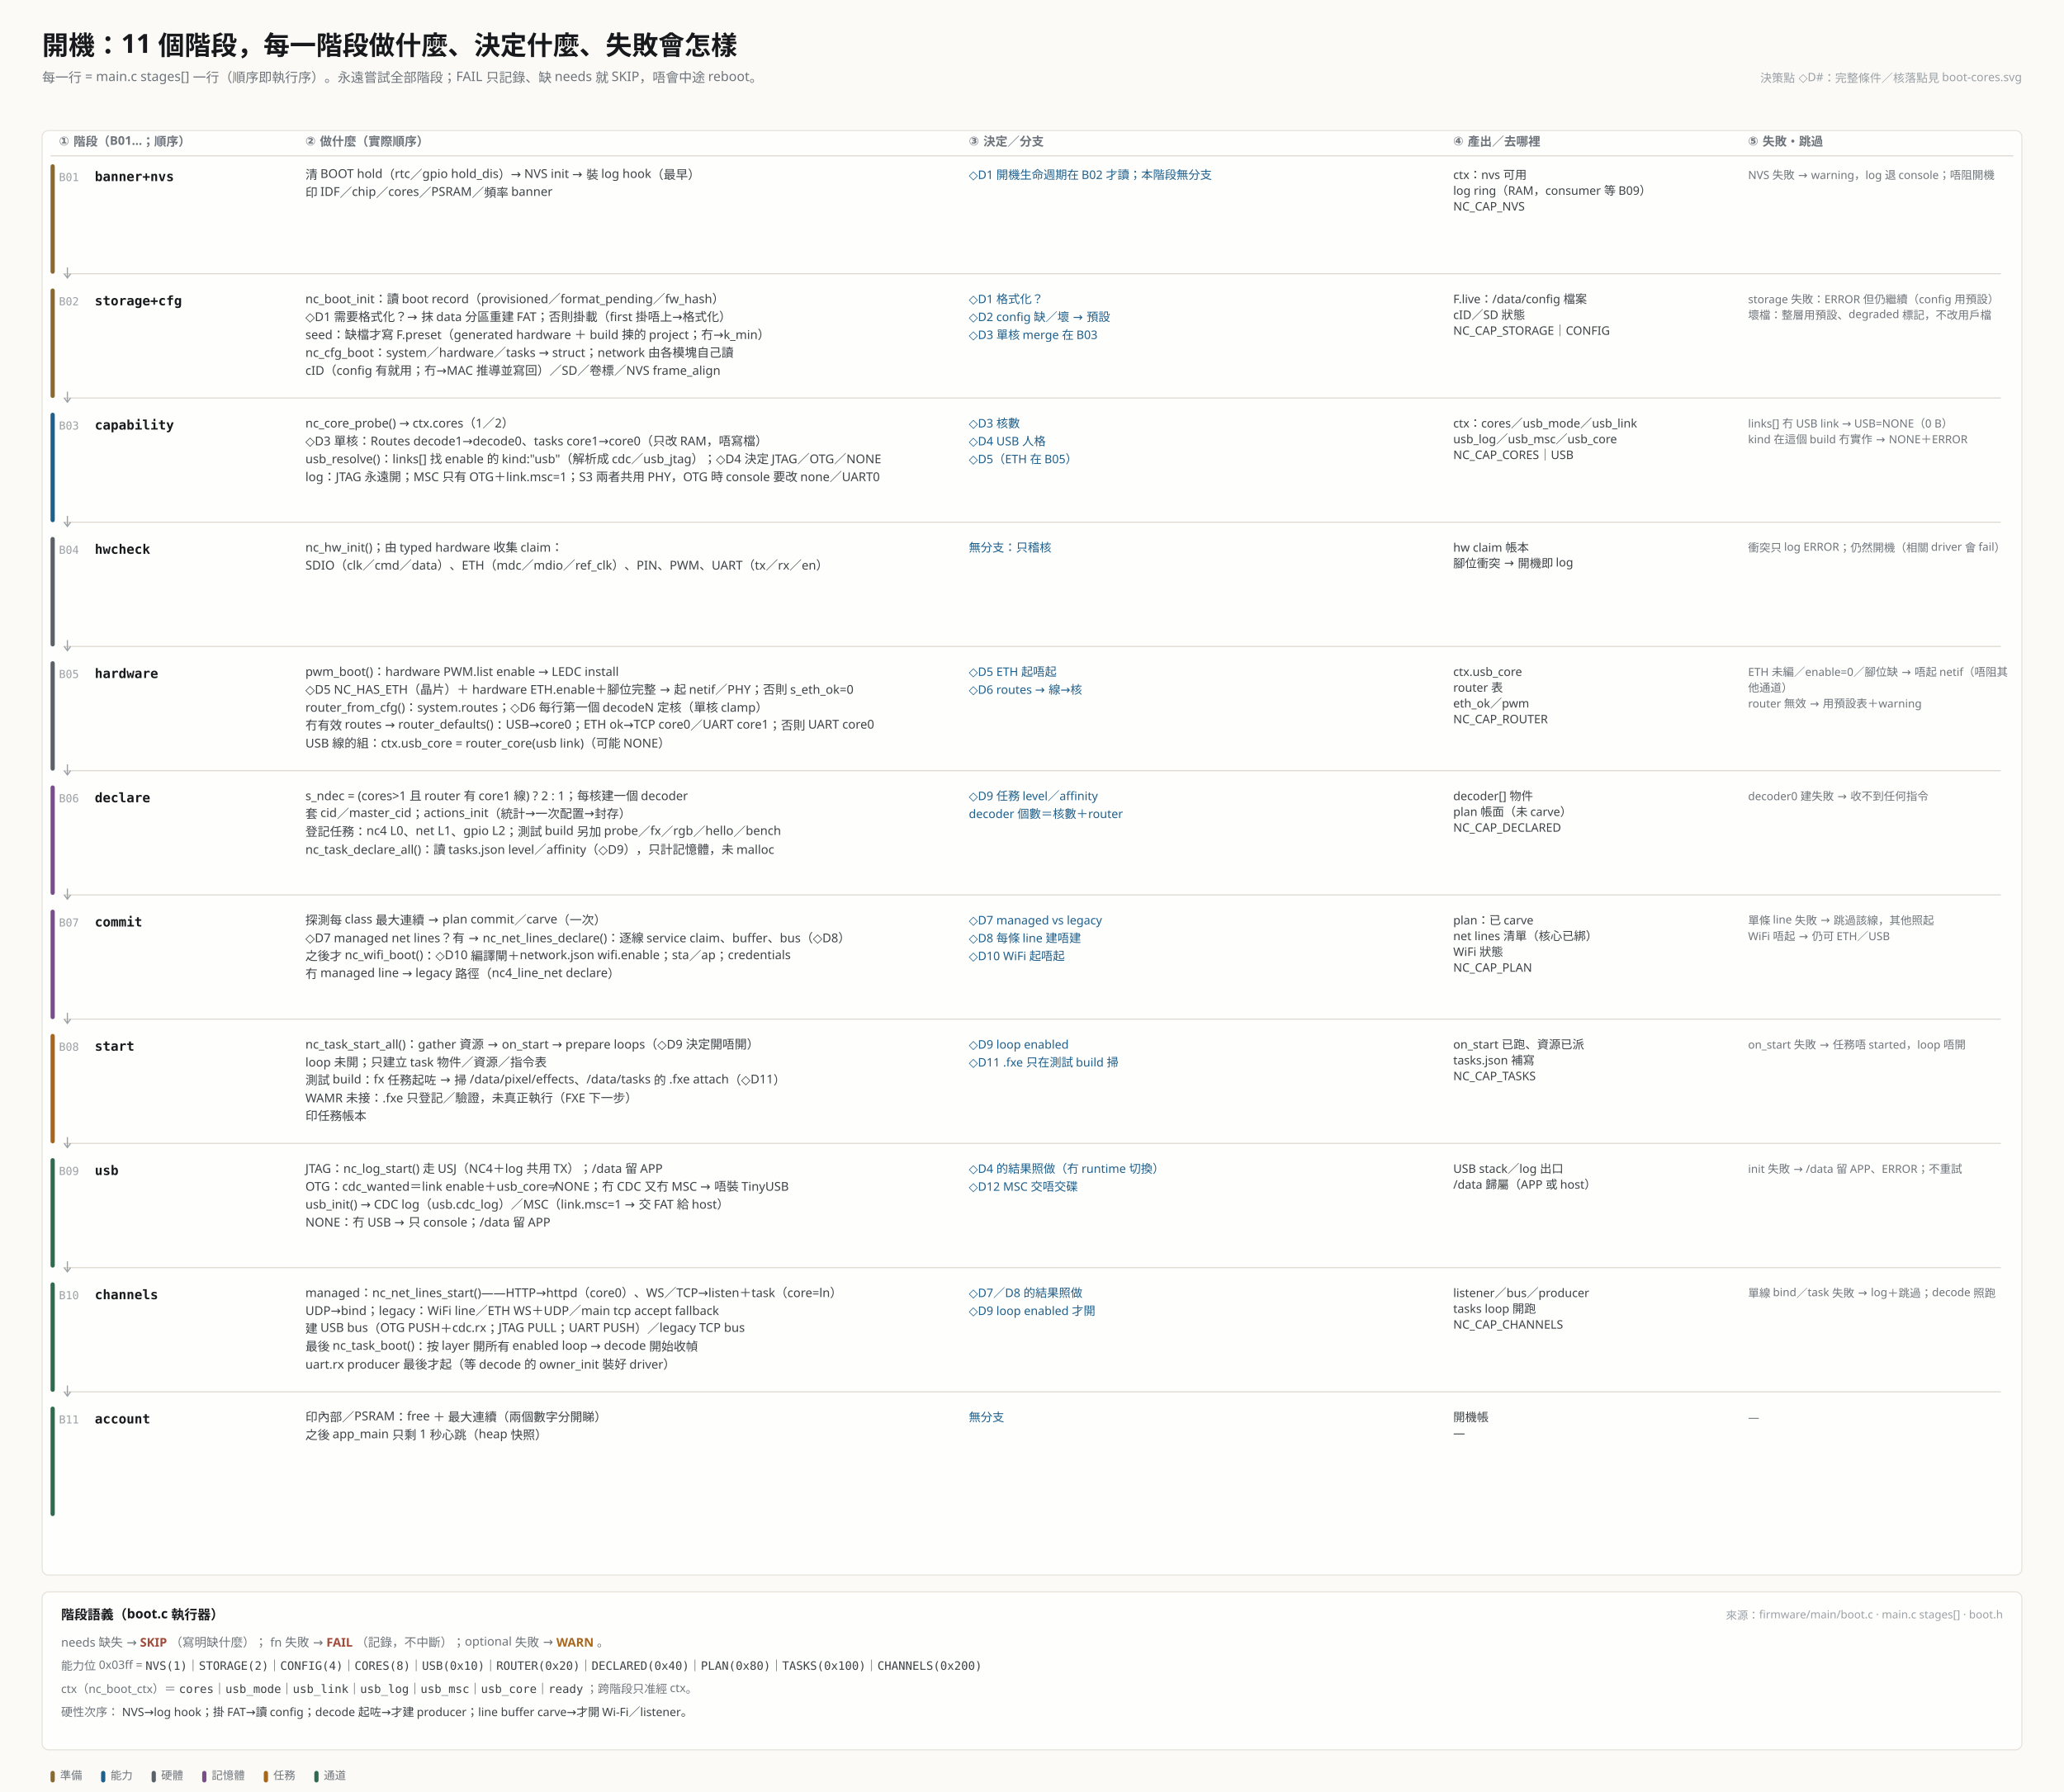
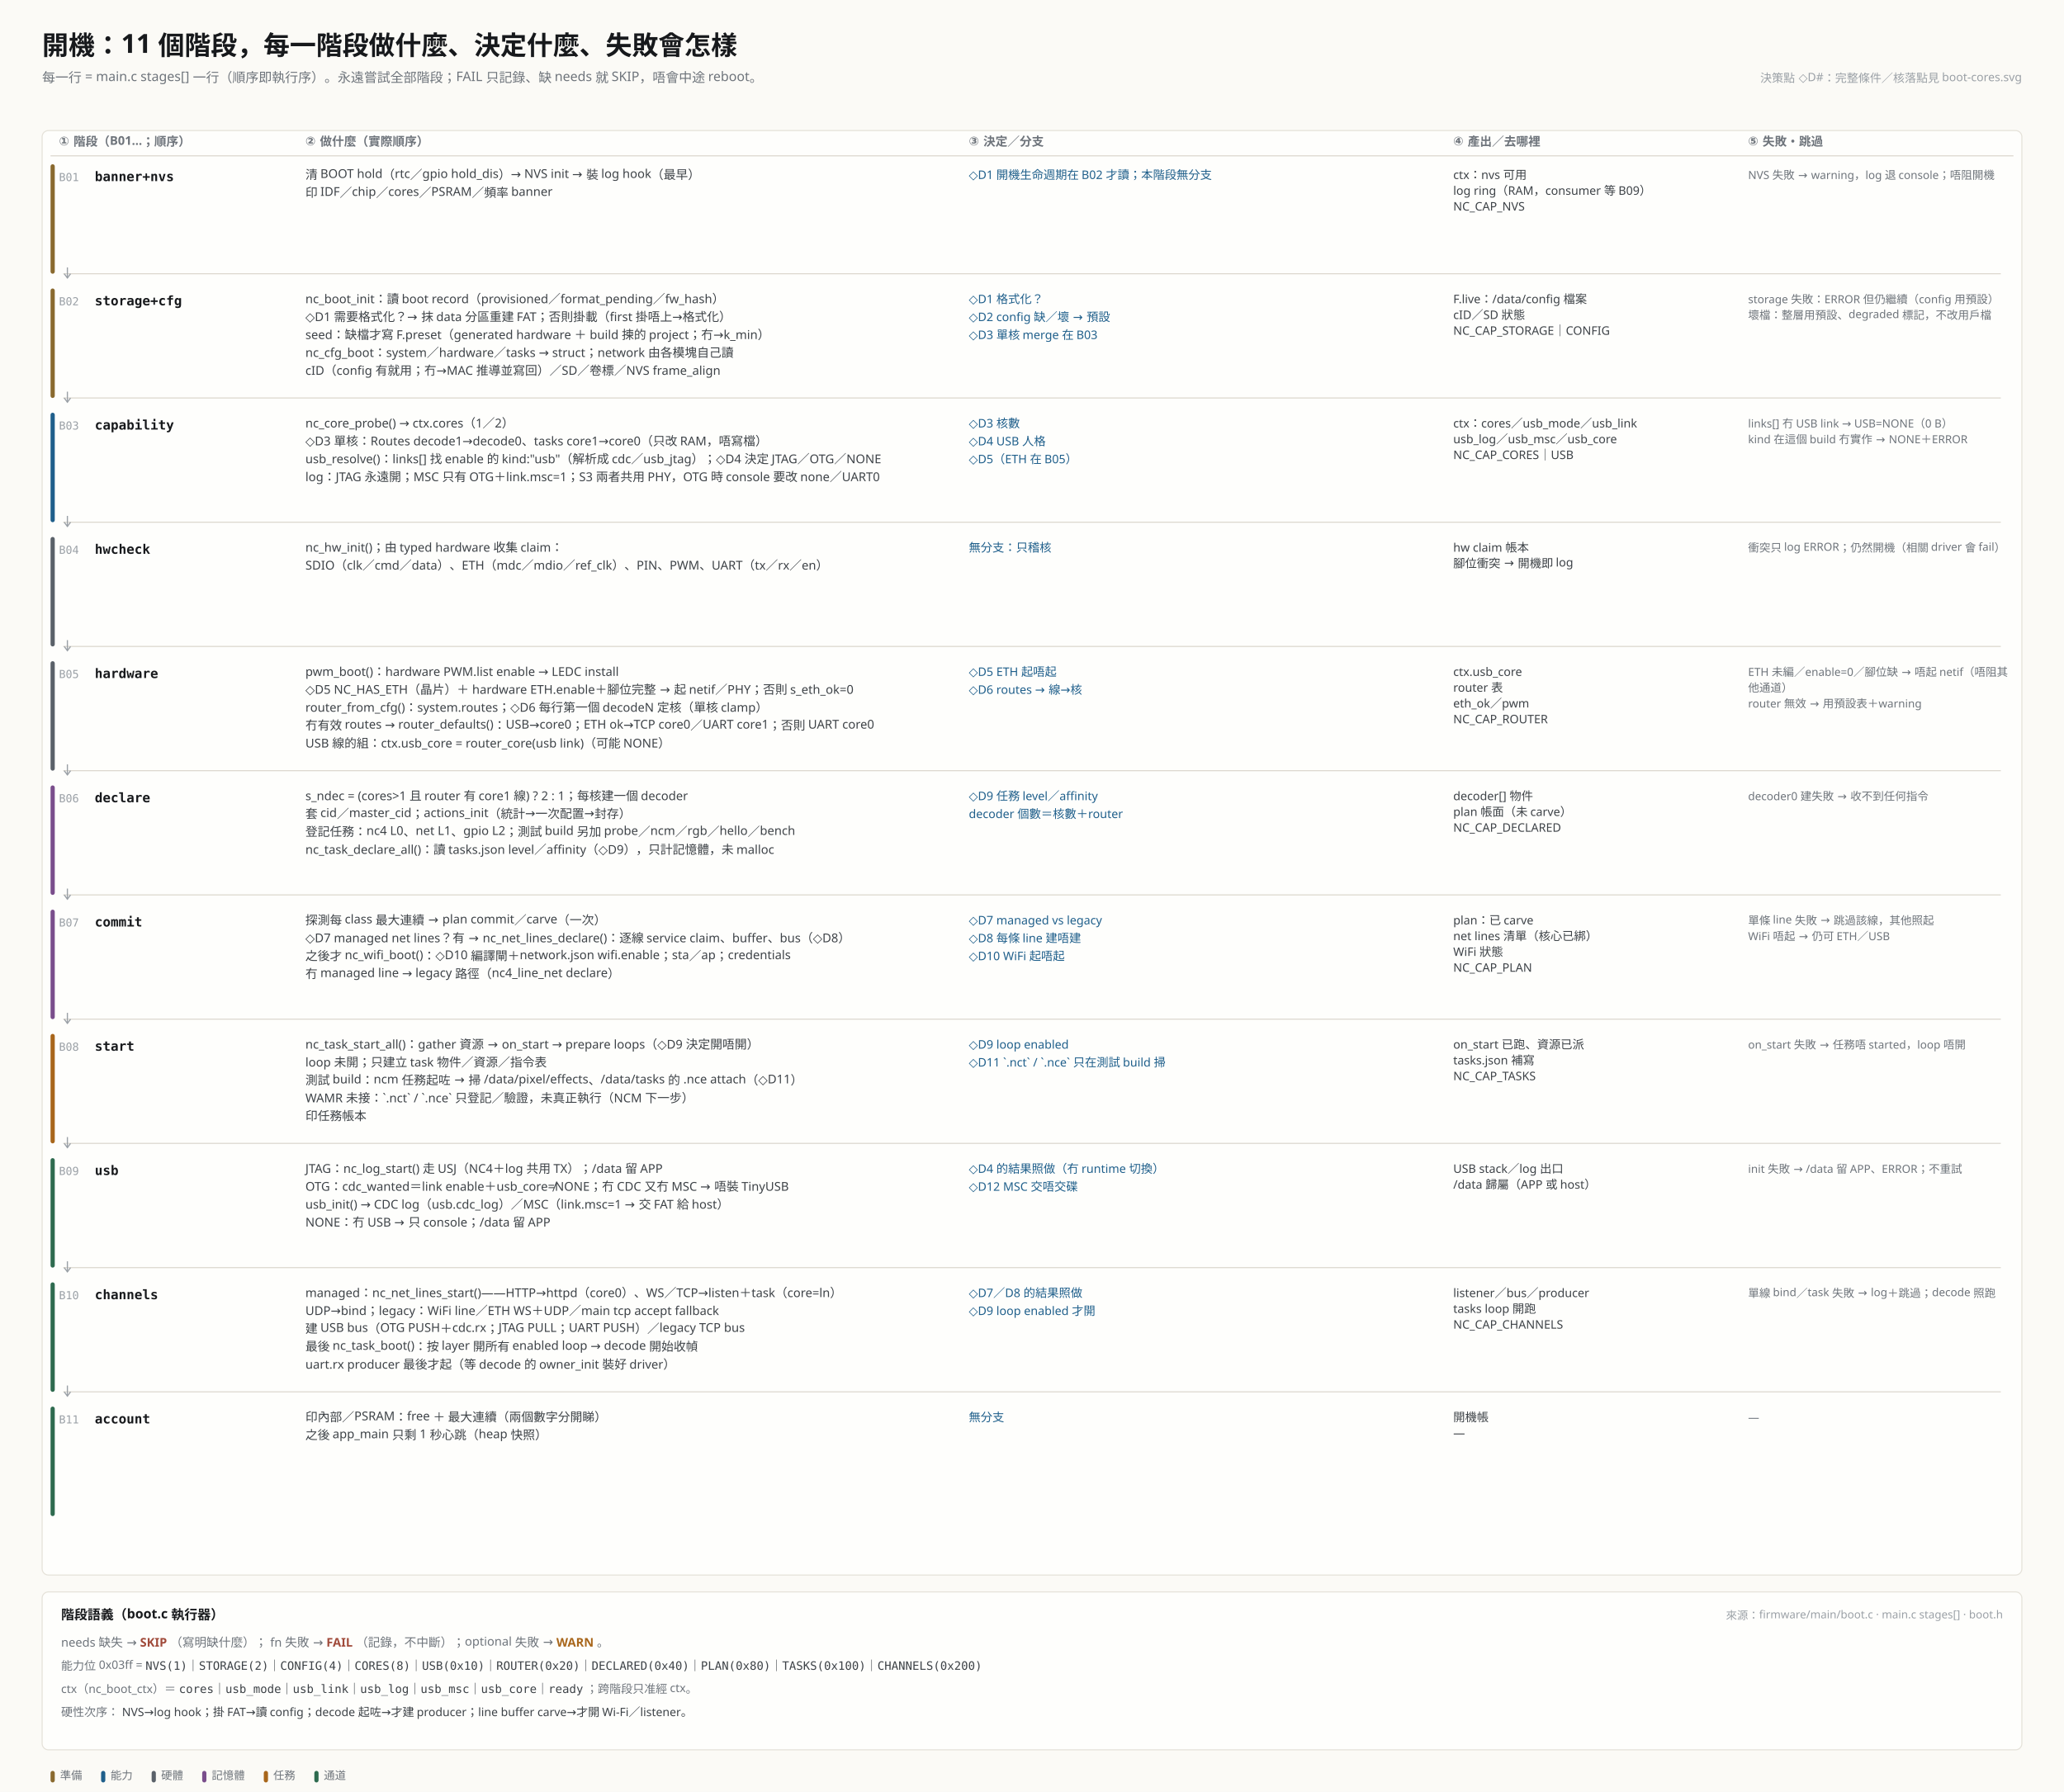
<svg xmlns="http://www.w3.org/2000/svg" width="1960" height="1702" viewBox="0 0 1960 1702" font-family="'Segoe UI','Noto Sans TC','Microsoft JhengHei','PingFang TC',sans-serif">
  <rect x="0.0" y="0.0" width="1960.0" height="1702.0" rx="0" fill="#FBFAF6" stroke="#FBFAF6" stroke-width="0" opacity="1.0" />
  <text x="40.0" y="52.0" font-family="'Segoe UI','Noto Sans TC','Microsoft JhengHei','PingFang TC',sans-serif" font-size="25" font-weight="600" fill="#17191C" text-anchor="start">開機：11 個階段，每一階段做什麼、決定什麼、失敗會怎樣</text>
  <text x="40.0" y="78.0" font-family="'Segoe UI','Noto Sans TC','Microsoft JhengHei','PingFang TC',sans-serif" font-size="12.5" font-weight="400" fill="#6E747B" text-anchor="start">每一行 = main.c stages[] 一行（順序即執行序）。永遠嘗試全部階段；FAIL 只記錄、缺 needs 就 SKIP，唔會中途 reboot。</text>
  <text x="1920.0" y="78.0" font-family="'Segoe UI','Noto Sans TC','Microsoft JhengHei','PingFang TC',sans-serif" font-size="11" font-weight="400" fill="#9AA0A6" text-anchor="end">決策點 ◇D#：完整條件／核落點見 boot-cores.svg</text>
  <rect x="40.0" y="124.0" width="1880.0" height="1372.0" rx="6" fill="#FFFFFF" stroke="#DCD8CE" stroke-width="1" opacity="0.72" />
  <text x="56.0" y="138.0" font-family="'Segoe UI','Noto Sans TC','Microsoft JhengHei','PingFang TC',sans-serif" font-size="11.5" font-weight="600" fill="#6E747B" text-anchor="start">① 階段（B01…；順序）</text>
  <text x="290.0" y="138.0" font-family="'Segoe UI','Noto Sans TC','Microsoft JhengHei','PingFang TC',sans-serif" font-size="11.5" font-weight="600" fill="#6E747B" text-anchor="start">② 做什麼（實際順序）</text>
  <text x="920.0" y="138.0" font-family="'Segoe UI','Noto Sans TC','Microsoft JhengHei','PingFang TC',sans-serif" font-size="11.5" font-weight="600" fill="#6E747B" text-anchor="start">③ 決定／分支</text>
  <text x="1380.0" y="138.0" font-family="'Segoe UI','Noto Sans TC','Microsoft JhengHei','PingFang TC',sans-serif" font-size="11.5" font-weight="600" fill="#6E747B" text-anchor="start">④ 產出／去哪裡</text>
  <text x="1660.0" y="138.0" font-family="'Segoe UI','Noto Sans TC','Microsoft JhengHei','PingFang TC',sans-serif" font-size="11.5" font-weight="600" fill="#6E747B" text-anchor="start">⑤ 失敗・跳過</text>
  <line x1="48.0" y1="148.0" x2="1912.0" y2="148.0" stroke="#DCD8CE" stroke-width="1" />
  <rect x="48" y="156" width="4" height="104" rx="2" fill="#8A6A2F" />
  <text x="56.0" y="172.0" font-family="'Cascadia Mono','Consolas','SF Mono',monospace" font-size="10.5" font-weight="500" fill="#9AA0A6" text-anchor="start">B01</text>
  <text x="90.0" y="172.0" font-family="'Cascadia Mono','Consolas','SF Mono',monospace" font-size="12.5" font-weight="600" fill="#17191C" text-anchor="start">banner+nvs</text>
  <text x="290.0" y="170.0" font-family="'Segoe UI','Noto Sans TC','Microsoft JhengHei','PingFang TC',sans-serif" font-size="11.6" font-weight="400" fill="#3D4247" text-anchor="start">清 BOOT hold（rtc／gpio hold_dis）→ NVS init → 裝 log hook（最早）</text>
  <text x="290.0" y="187.0" font-family="'Segoe UI','Noto Sans TC','Microsoft JhengHei','PingFang TC',sans-serif" font-size="11.6" font-weight="400" fill="#3D4247" text-anchor="start">印 IDF／chip／cores／PSRAM／頻率 banner</text>
  <text x="920.0" y="170.0" font-family="'Segoe UI','Noto Sans TC','Microsoft JhengHei','PingFang TC',sans-serif" font-size="11.2" font-weight="400" fill="#1F5F8B" text-anchor="start">◇D1 開機生命週期在 B02 才讀；本階段無分支</text>
  <text x="1380.0" y="170.0" font-family="'Segoe UI','Noto Sans TC','Microsoft JhengHei','PingFang TC',sans-serif" font-size="11.2" font-weight="400" fill="#3D4247" text-anchor="start">ctx：nvs 可用</text>
  <text x="1380.0" y="185.0" font-family="'Segoe UI','Noto Sans TC','Microsoft JhengHei','PingFang TC',sans-serif" font-size="11.2" font-weight="400" fill="#3D4247" text-anchor="start">log ring（RAM，consumer 等 B09）</text>
  <text x="1380.0" y="200.0" font-family="'Segoe UI','Noto Sans TC','Microsoft JhengHei','PingFang TC',sans-serif" font-size="11.2" font-weight="400" fill="#3D4247" text-anchor="start">NC_CAP_NVS</text>
  <text x="1660.0" y="170.0" font-family="'Segoe UI','Noto Sans TC','Microsoft JhengHei','PingFang TC',sans-serif" font-size="10.6" font-weight="400" fill="#6E747B" text-anchor="start">NVS 失敗 → warning，log 退 console；唔阻開機</text>
  <line x1="60.0" y1="260.0" x2="1900.0" y2="260.0" stroke="#DCD8CE" stroke-width="1" />
  <path d="M 64 254 L 64 264" stroke="#9AA0A6" stroke-width="1.1" />
  <path d="M 61 260 L 64 264 L 67 260" fill="none" stroke="#9AA0A6" stroke-width="1.1" />
  <rect x="48" y="274" width="4" height="104" rx="2" fill="#8A6A2F" />
  <text x="56.0" y="290.0" font-family="'Cascadia Mono','Consolas','SF Mono',monospace" font-size="10.5" font-weight="500" fill="#9AA0A6" text-anchor="start">B02</text>
  <text x="90.0" y="290.0" font-family="'Cascadia Mono','Consolas','SF Mono',monospace" font-size="12.5" font-weight="600" fill="#17191C" text-anchor="start">storage+cfg</text>
  <text x="290.0" y="288.0" font-family="'Segoe UI','Noto Sans TC','Microsoft JhengHei','PingFang TC',sans-serif" font-size="11.6" font-weight="400" fill="#3D4247" text-anchor="start">nc_boot_init：讀 boot record（provisioned／format_pending／fw_hash）</text>
  <text x="290.0" y="305.0" font-family="'Segoe UI','Noto Sans TC','Microsoft JhengHei','PingFang TC',sans-serif" font-size="11.6" font-weight="400" fill="#3D4247" text-anchor="start">◇D1 需要格式化？→ 抹 data 分區重建 FAT；否則掛載（first 掛唔上→格式化）</text>
  <text x="290.0" y="322.0" font-family="'Segoe UI','Noto Sans TC','Microsoft JhengHei','PingFang TC',sans-serif" font-size="11.6" font-weight="400" fill="#3D4247" text-anchor="start">seed：缺檔才寫 F.preset（generated hardware ＋ build 揀的 project；冇→k_min）</text>
  <text x="290.0" y="339.0" font-family="'Segoe UI','Noto Sans TC','Microsoft JhengHei','PingFang TC',sans-serif" font-size="11.6" font-weight="400" fill="#3D4247" text-anchor="start">nc_cfg_boot：system／hardware／tasks → struct；network 由各模塊自己讀</text>
  <text x="290.0" y="356.0" font-family="'Segoe UI','Noto Sans TC','Microsoft JhengHei','PingFang TC',sans-serif" font-size="11.6" font-weight="400" fill="#3D4247" text-anchor="start">cID（config 有就用；冇→MAC 推導並寫回）／SD／卷標／NVS frame_align</text>
  <text x="920.0" y="288.0" font-family="'Segoe UI','Noto Sans TC','Microsoft JhengHei','PingFang TC',sans-serif" font-size="11.2" font-weight="400" fill="#1F5F8B" text-anchor="start">◇D1 格式化？</text>
  <text x="920.0" y="305.0" font-family="'Segoe UI','Noto Sans TC','Microsoft JhengHei','PingFang TC',sans-serif" font-size="11.2" font-weight="400" fill="#1F5F8B" text-anchor="start">◇D2 config 缺／壞 → 預設</text>
  <text x="920.0" y="322.0" font-family="'Segoe UI','Noto Sans TC','Microsoft JhengHei','PingFang TC',sans-serif" font-size="11.2" font-weight="400" fill="#1F5F8B" text-anchor="start">◇D3 單核 merge 在 B03</text>
  <text x="1380.0" y="288.0" font-family="'Segoe UI','Noto Sans TC','Microsoft JhengHei','PingFang TC',sans-serif" font-size="11.2" font-weight="400" fill="#3D4247" text-anchor="start">F.live：/data/config 檔案</text>
  <text x="1380.0" y="303.0" font-family="'Segoe UI','Noto Sans TC','Microsoft JhengHei','PingFang TC',sans-serif" font-size="11.2" font-weight="400" fill="#3D4247" text-anchor="start">cID／SD 狀態</text>
  <text x="1380.0" y="318.0" font-family="'Segoe UI','Noto Sans TC','Microsoft JhengHei','PingFang TC',sans-serif" font-size="11.2" font-weight="400" fill="#3D4247" text-anchor="start">NC_CAP_STORAGE｜CONFIG</text>
  <text x="1660.0" y="288.0" font-family="'Segoe UI','Noto Sans TC','Microsoft JhengHei','PingFang TC',sans-serif" font-size="10.6" font-weight="400" fill="#6E747B" text-anchor="start">storage 失敗：ERROR 但仍繼續（config 用預設）</text>
  <text x="1660.0" y="303.0" font-family="'Segoe UI','Noto Sans TC','Microsoft JhengHei','PingFang TC',sans-serif" font-size="10.6" font-weight="400" fill="#6E747B" text-anchor="start">壞檔：整層用預設、degraded 標記，不改用戶檔</text>
  <line x1="60.0" y1="378.0" x2="1900.0" y2="378.0" stroke="#DCD8CE" stroke-width="1" />
  <path d="M 64 372 L 64 382" stroke="#9AA0A6" stroke-width="1.1" />
  <path d="M 61 378 L 64 382 L 67 378" fill="none" stroke="#9AA0A6" stroke-width="1.1" />
  <rect x="48" y="392" width="4" height="104" rx="2" fill="#1F5F8B" />
  <text x="56.0" y="408.0" font-family="'Cascadia Mono','Consolas','SF Mono',monospace" font-size="10.5" font-weight="500" fill="#9AA0A6" text-anchor="start">B03</text>
  <text x="90.0" y="408.0" font-family="'Cascadia Mono','Consolas','SF Mono',monospace" font-size="12.5" font-weight="600" fill="#17191C" text-anchor="start">capability</text>
  <text x="290.0" y="406.0" font-family="'Segoe UI','Noto Sans TC','Microsoft JhengHei','PingFang TC',sans-serif" font-size="11.6" font-weight="400" fill="#3D4247" text-anchor="start">nc_core_probe() → ctx.cores（1／2）</text>
  <text x="290.0" y="423.0" font-family="'Segoe UI','Noto Sans TC','Microsoft JhengHei','PingFang TC',sans-serif" font-size="11.6" font-weight="400" fill="#3D4247" text-anchor="start">◇D3 單核：Routes decode1→decode0、tasks core1→core0（只改 RAM，唔寫檔）</text>
  <text x="290.0" y="440.0" font-family="'Segoe UI','Noto Sans TC','Microsoft JhengHei','PingFang TC',sans-serif" font-size="11.6" font-weight="400" fill="#3D4247" text-anchor="start">usb_resolve()：links[] 找 enable 的 kind:"usb"（解析成 cdc／usb_jtag）；◇D4 決定 JTAG／OTG／NONE</text>
  <text x="290.0" y="457.0" font-family="'Segoe UI','Noto Sans TC','Microsoft JhengHei','PingFang TC',sans-serif" font-size="11.6" font-weight="400" fill="#3D4247" text-anchor="start">log：JTAG 永遠開；MSC 只有 OTG＋link.msc=1；S3 兩者共用 PHY，OTG 時 console 要改 none／UART0</text>
  <text x="920.0" y="406.0" font-family="'Segoe UI','Noto Sans TC','Microsoft JhengHei','PingFang TC',sans-serif" font-size="11.2" font-weight="400" fill="#1F5F8B" text-anchor="start">◇D3 核數</text>
  <text x="920.0" y="423.0" font-family="'Segoe UI','Noto Sans TC','Microsoft JhengHei','PingFang TC',sans-serif" font-size="11.2" font-weight="400" fill="#1F5F8B" text-anchor="start">◇D4 USB 人格</text>
  <text x="920.0" y="440.0" font-family="'Segoe UI','Noto Sans TC','Microsoft JhengHei','PingFang TC',sans-serif" font-size="11.2" font-weight="400" fill="#1F5F8B" text-anchor="start">◇D5（ETH 在 B05）</text>
  <text x="1380.0" y="406.0" font-family="'Segoe UI','Noto Sans TC','Microsoft JhengHei','PingFang TC',sans-serif" font-size="11.2" font-weight="400" fill="#3D4247" text-anchor="start">ctx：cores／usb_mode／usb_link</text>
  <text x="1380.0" y="421.0" font-family="'Segoe UI','Noto Sans TC','Microsoft JhengHei','PingFang TC',sans-serif" font-size="11.2" font-weight="400" fill="#3D4247" text-anchor="start">usb_log／usb_msc／usb_core</text>
  <text x="1380.0" y="436.0" font-family="'Segoe UI','Noto Sans TC','Microsoft JhengHei','PingFang TC',sans-serif" font-size="11.2" font-weight="400" fill="#3D4247" text-anchor="start">NC_CAP_CORES｜USB</text>
  <text x="1660.0" y="406.0" font-family="'Segoe UI','Noto Sans TC','Microsoft JhengHei','PingFang TC',sans-serif" font-size="10.6" font-weight="400" fill="#6E747B" text-anchor="start">links[] 冇 USB link → USB=NONE（0 B）</text>
  <text x="1660.0" y="421.0" font-family="'Segoe UI','Noto Sans TC','Microsoft JhengHei','PingFang TC',sans-serif" font-size="10.6" font-weight="400" fill="#6E747B" text-anchor="start">kind 在這個 build 冇實作 → NONE＋ERROR</text>
  <line x1="60.0" y1="496.0" x2="1900.0" y2="496.0" stroke="#DCD8CE" stroke-width="1" />
  <path d="M 64 490 L 64 500" stroke="#9AA0A6" stroke-width="1.1" />
  <path d="M 61 496 L 64 500 L 67 496" fill="none" stroke="#9AA0A6" stroke-width="1.1" />
  <rect x="48" y="510" width="4" height="104" rx="2" fill="#5A6169" />
  <text x="56.0" y="526.0" font-family="'Cascadia Mono','Consolas','SF Mono',monospace" font-size="10.5" font-weight="500" fill="#9AA0A6" text-anchor="start">B04</text>
  <text x="90.0" y="526.0" font-family="'Cascadia Mono','Consolas','SF Mono',monospace" font-size="12.5" font-weight="600" fill="#17191C" text-anchor="start">hwcheck</text>
  <text x="290.0" y="524.0" font-family="'Segoe UI','Noto Sans TC','Microsoft JhengHei','PingFang TC',sans-serif" font-size="11.6" font-weight="400" fill="#3D4247" text-anchor="start">nc_hw_init()；由 typed hardware 收集 claim：</text>
  <text x="290.0" y="541.0" font-family="'Segoe UI','Noto Sans TC','Microsoft JhengHei','PingFang TC',sans-serif" font-size="11.6" font-weight="400" fill="#3D4247" text-anchor="start">SDIO（clk／cmd／data）、ETH（mdc／mdio／ref_clk）、PIN、PWM、UART（tx／rx／en）</text>
  <text x="920.0" y="524.0" font-family="'Segoe UI','Noto Sans TC','Microsoft JhengHei','PingFang TC',sans-serif" font-size="11.2" font-weight="400" fill="#1F5F8B" text-anchor="start">無分支：只稽核</text>
  <text x="1380.0" y="524.0" font-family="'Segoe UI','Noto Sans TC','Microsoft JhengHei','PingFang TC',sans-serif" font-size="11.2" font-weight="400" fill="#3D4247" text-anchor="start">hw claim 帳本</text>
  <text x="1380.0" y="539.0" font-family="'Segoe UI','Noto Sans TC','Microsoft JhengHei','PingFang TC',sans-serif" font-size="11.2" font-weight="400" fill="#3D4247" text-anchor="start">腳位衝突 → 開機即 log</text>
  <text x="1660.0" y="524.0" font-family="'Segoe UI','Noto Sans TC','Microsoft JhengHei','PingFang TC',sans-serif" font-size="10.6" font-weight="400" fill="#6E747B" text-anchor="start">衝突只 log ERROR；仍然開機（相關 driver 會 fail）</text>
  <line x1="60.0" y1="614.0" x2="1900.0" y2="614.0" stroke="#DCD8CE" stroke-width="1" />
  <path d="M 64 608 L 64 618" stroke="#9AA0A6" stroke-width="1.1" />
  <path d="M 61 614 L 64 618 L 67 614" fill="none" stroke="#9AA0A6" stroke-width="1.1" />
  <rect x="48" y="628" width="4" height="104" rx="2" fill="#5A6169" />
  <text x="56.0" y="644.0" font-family="'Cascadia Mono','Consolas','SF Mono',monospace" font-size="10.5" font-weight="500" fill="#9AA0A6" text-anchor="start">B05</text>
  <text x="90.0" y="644.0" font-family="'Cascadia Mono','Consolas','SF Mono',monospace" font-size="12.5" font-weight="600" fill="#17191C" text-anchor="start">hardware</text>
  <text x="290.0" y="642.0" font-family="'Segoe UI','Noto Sans TC','Microsoft JhengHei','PingFang TC',sans-serif" font-size="11.6" font-weight="400" fill="#3D4247" text-anchor="start">pwm_boot()：hardware PWM.list enable → LEDC install</text>
  <text x="290.0" y="659.0" font-family="'Segoe UI','Noto Sans TC','Microsoft JhengHei','PingFang TC',sans-serif" font-size="11.6" font-weight="400" fill="#3D4247" text-anchor="start">◇D5 NC_HAS_ETH（晶片）＋ hardware ETH.enable＋腳位完整 → 起 netif／PHY；否則 s_eth_ok=0</text>
  <text x="290.0" y="676.0" font-family="'Segoe UI','Noto Sans TC','Microsoft JhengHei','PingFang TC',sans-serif" font-size="11.6" font-weight="400" fill="#3D4247" text-anchor="start">router_from_cfg()：system.routes；◇D6 每行第一個 decodeN 定核（單核 clamp）</text>
  <text x="290.0" y="693.0" font-family="'Segoe UI','Noto Sans TC','Microsoft JhengHei','PingFang TC',sans-serif" font-size="11.6" font-weight="400" fill="#3D4247" text-anchor="start">冇有效 routes → router_defaults()：USB→core0；ETH ok→TCP core0／UART core1；否則 UART core0</text>
  <text x="290.0" y="710.0" font-family="'Segoe UI','Noto Sans TC','Microsoft JhengHei','PingFang TC',sans-serif" font-size="11.6" font-weight="400" fill="#3D4247" text-anchor="start">USB 線的組：ctx.usb_core = router_core(usb link)（可能 NONE）</text>
  <text x="920.0" y="642.0" font-family="'Segoe UI','Noto Sans TC','Microsoft JhengHei','PingFang TC',sans-serif" font-size="11.2" font-weight="400" fill="#1F5F8B" text-anchor="start">◇D5 ETH 起唔起</text>
  <text x="920.0" y="659.0" font-family="'Segoe UI','Noto Sans TC','Microsoft JhengHei','PingFang TC',sans-serif" font-size="11.2" font-weight="400" fill="#1F5F8B" text-anchor="start">◇D6 routes → 線→核</text>
  <text x="1380.0" y="642.0" font-family="'Segoe UI','Noto Sans TC','Microsoft JhengHei','PingFang TC',sans-serif" font-size="11.2" font-weight="400" fill="#3D4247" text-anchor="start">ctx.usb_core</text>
  <text x="1380.0" y="657.0" font-family="'Segoe UI','Noto Sans TC','Microsoft JhengHei','PingFang TC',sans-serif" font-size="11.2" font-weight="400" fill="#3D4247" text-anchor="start">router 表</text>
  <text x="1380.0" y="672.0" font-family="'Segoe UI','Noto Sans TC','Microsoft JhengHei','PingFang TC',sans-serif" font-size="11.2" font-weight="400" fill="#3D4247" text-anchor="start">eth_ok／pwm</text>
  <text x="1380.0" y="687.0" font-family="'Segoe UI','Noto Sans TC','Microsoft JhengHei','PingFang TC',sans-serif" font-size="11.2" font-weight="400" fill="#3D4247" text-anchor="start">NC_CAP_ROUTER</text>
  <text x="1660.0" y="642.0" font-family="'Segoe UI','Noto Sans TC','Microsoft JhengHei','PingFang TC',sans-serif" font-size="10.6" font-weight="400" fill="#6E747B" text-anchor="start">ETH 未編／enable=0／腳位缺 → 唔起 netif（唔阻其</text>
  <text x="1660.0" y="657.0" font-family="'Segoe UI','Noto Sans TC','Microsoft JhengHei','PingFang TC',sans-serif" font-size="10.6" font-weight="400" fill="#6E747B" text-anchor="start">他通道）</text>
  <text x="1660.0" y="672.0" font-family="'Segoe UI','Noto Sans TC','Microsoft JhengHei','PingFang TC',sans-serif" font-size="10.6" font-weight="400" fill="#6E747B" text-anchor="start">router 無效 → 用預設表＋warning</text>
  <line x1="60.0" y1="732.0" x2="1900.0" y2="732.0" stroke="#DCD8CE" stroke-width="1" />
  <path d="M 64 726 L 64 736" stroke="#9AA0A6" stroke-width="1.1" />
  <path d="M 61 732 L 64 736 L 67 732" fill="none" stroke="#9AA0A6" stroke-width="1.1" />
  <rect x="48" y="746" width="4" height="104" rx="2" fill="#7A4E8C" />
  <text x="56.0" y="762.0" font-family="'Cascadia Mono','Consolas','SF Mono',monospace" font-size="10.5" font-weight="500" fill="#9AA0A6" text-anchor="start">B06</text>
  <text x="90.0" y="762.0" font-family="'Cascadia Mono','Consolas','SF Mono',monospace" font-size="12.5" font-weight="600" fill="#17191C" text-anchor="start">declare</text>
  <text x="290.0" y="760.0" font-family="'Segoe UI','Noto Sans TC','Microsoft JhengHei','PingFang TC',sans-serif" font-size="11.6" font-weight="400" fill="#3D4247" text-anchor="start">s_ndec = (cores&gt;1 且 router 有 core1 線) ? 2 : 1；每核建一個 decoder</text>
  <text x="290.0" y="777.0" font-family="'Segoe UI','Noto Sans TC','Microsoft JhengHei','PingFang TC',sans-serif" font-size="11.6" font-weight="400" fill="#3D4247" text-anchor="start">套 cid／master_cid；actions_init（統計→一次配置→封存）</text>
-   <text x="290.0" y="794.0" font-family="'Segoe UI','Noto Sans TC','Microsoft JhengHei','PingFang TC',sans-serif" font-size="11.6" font-weight="400" fill="#3D4247" text-anchor="start">登記任務：nc4 L0、net L1、gpio L2；測試 build 另加 probe／fx／rgb／hello／bench</text>
+   <text x="290.0" y="794.0" font-family="'Segoe UI','Noto Sans TC','Microsoft JhengHei','PingFang TC',sans-serif" font-size="11.6" font-weight="400" fill="#3D4247" text-anchor="start">登記任務：nc4 L0、net L1、gpio L2；測試 build 另加 probe／ncm／rgb／hello／bench</text>
  <text x="290.0" y="811.0" font-family="'Segoe UI','Noto Sans TC','Microsoft JhengHei','PingFang TC',sans-serif" font-size="11.6" font-weight="400" fill="#3D4247" text-anchor="start">nc_task_declare_all()：讀 tasks.json level／affinity（◇D9），只計記憶體，未 malloc</text>
  <text x="920.0" y="760.0" font-family="'Segoe UI','Noto Sans TC','Microsoft JhengHei','PingFang TC',sans-serif" font-size="11.2" font-weight="400" fill="#1F5F8B" text-anchor="start">◇D9 任務 level／affinity</text>
  <text x="920.0" y="777.0" font-family="'Segoe UI','Noto Sans TC','Microsoft JhengHei','PingFang TC',sans-serif" font-size="11.2" font-weight="400" fill="#1F5F8B" text-anchor="start">decoder 個數＝核數＋router</text>
  <text x="1380.0" y="760.0" font-family="'Segoe UI','Noto Sans TC','Microsoft JhengHei','PingFang TC',sans-serif" font-size="11.2" font-weight="400" fill="#3D4247" text-anchor="start">decoder[] 物件</text>
  <text x="1380.0" y="775.0" font-family="'Segoe UI','Noto Sans TC','Microsoft JhengHei','PingFang TC',sans-serif" font-size="11.2" font-weight="400" fill="#3D4247" text-anchor="start">plan 帳面（未 carve）</text>
  <text x="1380.0" y="790.0" font-family="'Segoe UI','Noto Sans TC','Microsoft JhengHei','PingFang TC',sans-serif" font-size="11.2" font-weight="400" fill="#3D4247" text-anchor="start">NC_CAP_DECLARED</text>
  <text x="1660.0" y="760.0" font-family="'Segoe UI','Noto Sans TC','Microsoft JhengHei','PingFang TC',sans-serif" font-size="10.6" font-weight="400" fill="#6E747B" text-anchor="start">decoder0 建失敗 → 收不到任何指令</text>
  <line x1="60.0" y1="850.0" x2="1900.0" y2="850.0" stroke="#DCD8CE" stroke-width="1" />
  <path d="M 64 844 L 64 854" stroke="#9AA0A6" stroke-width="1.1" />
  <path d="M 61 850 L 64 854 L 67 850" fill="none" stroke="#9AA0A6" stroke-width="1.1" />
  <rect x="48" y="864" width="4" height="104" rx="2" fill="#7A4E8C" />
  <text x="56.0" y="880.0" font-family="'Cascadia Mono','Consolas','SF Mono',monospace" font-size="10.5" font-weight="500" fill="#9AA0A6" text-anchor="start">B07</text>
  <text x="90.0" y="880.0" font-family="'Cascadia Mono','Consolas','SF Mono',monospace" font-size="12.5" font-weight="600" fill="#17191C" text-anchor="start">commit</text>
  <text x="290.0" y="878.0" font-family="'Segoe UI','Noto Sans TC','Microsoft JhengHei','PingFang TC',sans-serif" font-size="11.6" font-weight="400" fill="#3D4247" text-anchor="start">探測每 class 最大連續 → plan commit／carve（一次）</text>
  <text x="290.0" y="895.0" font-family="'Segoe UI','Noto Sans TC','Microsoft JhengHei','PingFang TC',sans-serif" font-size="11.6" font-weight="400" fill="#3D4247" text-anchor="start">◇D7 managed net lines？有 → nc_net_lines_declare()：逐線 service claim、buffer、bus（◇D8）</text>
  <text x="290.0" y="912.0" font-family="'Segoe UI','Noto Sans TC','Microsoft JhengHei','PingFang TC',sans-serif" font-size="11.6" font-weight="400" fill="#3D4247" text-anchor="start">之後才 nc_wifi_boot()：◇D10 編譯閘＋network.json wifi.enable；sta／ap；credentials</text>
  <text x="290.0" y="929.0" font-family="'Segoe UI','Noto Sans TC','Microsoft JhengHei','PingFang TC',sans-serif" font-size="11.6" font-weight="400" fill="#3D4247" text-anchor="start">冇 managed line → legacy 路徑（nc4_line_net declare）</text>
  <text x="920.0" y="878.0" font-family="'Segoe UI','Noto Sans TC','Microsoft JhengHei','PingFang TC',sans-serif" font-size="11.2" font-weight="400" fill="#1F5F8B" text-anchor="start">◇D7 managed vs legacy</text>
  <text x="920.0" y="895.0" font-family="'Segoe UI','Noto Sans TC','Microsoft JhengHei','PingFang TC',sans-serif" font-size="11.2" font-weight="400" fill="#1F5F8B" text-anchor="start">◇D8 每條 line 建唔建</text>
  <text x="920.0" y="912.0" font-family="'Segoe UI','Noto Sans TC','Microsoft JhengHei','PingFang TC',sans-serif" font-size="11.2" font-weight="400" fill="#1F5F8B" text-anchor="start">◇D10 WiFi 起唔起</text>
  <text x="1380.0" y="878.0" font-family="'Segoe UI','Noto Sans TC','Microsoft JhengHei','PingFang TC',sans-serif" font-size="11.2" font-weight="400" fill="#3D4247" text-anchor="start">plan：已 carve</text>
  <text x="1380.0" y="893.0" font-family="'Segoe UI','Noto Sans TC','Microsoft JhengHei','PingFang TC',sans-serif" font-size="11.2" font-weight="400" fill="#3D4247" text-anchor="start">net lines 清單（核心已綁）</text>
  <text x="1380.0" y="908.0" font-family="'Segoe UI','Noto Sans TC','Microsoft JhengHei','PingFang TC',sans-serif" font-size="11.2" font-weight="400" fill="#3D4247" text-anchor="start">WiFi 狀態</text>
  <text x="1380.0" y="923.0" font-family="'Segoe UI','Noto Sans TC','Microsoft JhengHei','PingFang TC',sans-serif" font-size="11.2" font-weight="400" fill="#3D4247" text-anchor="start">NC_CAP_PLAN</text>
  <text x="1660.0" y="878.0" font-family="'Segoe UI','Noto Sans TC','Microsoft JhengHei','PingFang TC',sans-serif" font-size="10.6" font-weight="400" fill="#6E747B" text-anchor="start">單條 line 失敗 → 跳過該線，其他照起</text>
  <text x="1660.0" y="893.0" font-family="'Segoe UI','Noto Sans TC','Microsoft JhengHei','PingFang TC',sans-serif" font-size="10.6" font-weight="400" fill="#6E747B" text-anchor="start">WiFi 唔起 → 仍可 ETH／USB</text>
  <line x1="60.0" y1="968.0" x2="1900.0" y2="968.0" stroke="#DCD8CE" stroke-width="1" />
  <path d="M 64 962 L 64 972" stroke="#9AA0A6" stroke-width="1.1" />
  <path d="M 61 968 L 64 972 L 67 968" fill="none" stroke="#9AA0A6" stroke-width="1.1" />
  <rect x="48" y="982" width="4" height="104" rx="2" fill="#A8661B" />
  <text x="56.0" y="998.0" font-family="'Cascadia Mono','Consolas','SF Mono',monospace" font-size="10.5" font-weight="500" fill="#9AA0A6" text-anchor="start">B08</text>
  <text x="90.0" y="998.0" font-family="'Cascadia Mono','Consolas','SF Mono',monospace" font-size="12.5" font-weight="600" fill="#17191C" text-anchor="start">start</text>
  <text x="290.0" y="996.0" font-family="'Segoe UI','Noto Sans TC','Microsoft JhengHei','PingFang TC',sans-serif" font-size="11.6" font-weight="400" fill="#3D4247" text-anchor="start">nc_task_start_all()：gather 資源 → on_start → prepare loops（◇D9 決定開唔開）</text>
  <text x="290.0" y="1013.0" font-family="'Segoe UI','Noto Sans TC','Microsoft JhengHei','PingFang TC',sans-serif" font-size="11.6" font-weight="400" fill="#3D4247" text-anchor="start">loop 未開；只建立 task 物件／資源／指令表</text>
-   <text x="290.0" y="1030.0" font-family="'Segoe UI','Noto Sans TC','Microsoft JhengHei','PingFang TC',sans-serif" font-size="11.6" font-weight="400" fill="#3D4247" text-anchor="start">測試 build：fx 任務起咗 → 掃 /data/pixel/effects、/data/tasks 的 .fxe attach（◇D11）</text>
-   <text x="290.0" y="1047.0" font-family="'Segoe UI','Noto Sans TC','Microsoft JhengHei','PingFang TC',sans-serif" font-size="11.6" font-weight="400" fill="#3D4247" text-anchor="start">WAMR 未接：.fxe 只登記／驗證，未真正執行（FXE 下一步）</text>
+   <text x="290.0" y="1030.0" font-family="'Segoe UI','Noto Sans TC','Microsoft JhengHei','PingFang TC',sans-serif" font-size="11.6" font-weight="400" fill="#3D4247" text-anchor="start">測試 build：ncm 任務起咗 → 掃 /data/pixel/effects、/data/tasks 的 .nce attach（◇D11）</text>
+   <text x="290.0" y="1047.0" font-family="'Segoe UI','Noto Sans TC','Microsoft JhengHei','PingFang TC',sans-serif" font-size="11.6" font-weight="400" fill="#3D4247" text-anchor="start">WAMR 未接：`.nct` / `.nce` 只登記／驗證，未真正執行（NCM 下一步）</text>
  <text x="290.0" y="1064.0" font-family="'Segoe UI','Noto Sans TC','Microsoft JhengHei','PingFang TC',sans-serif" font-size="11.6" font-weight="400" fill="#3D4247" text-anchor="start">印任務帳本</text>
  <text x="920.0" y="996.0" font-family="'Segoe UI','Noto Sans TC','Microsoft JhengHei','PingFang TC',sans-serif" font-size="11.2" font-weight="400" fill="#1F5F8B" text-anchor="start">◇D9 loop enabled</text>
-   <text x="920.0" y="1013.0" font-family="'Segoe UI','Noto Sans TC','Microsoft JhengHei','PingFang TC',sans-serif" font-size="11.2" font-weight="400" fill="#1F5F8B" text-anchor="start">◇D11 .fxe 只在測試 build 掃</text>
+   <text x="920.0" y="1013.0" font-family="'Segoe UI','Noto Sans TC','Microsoft JhengHei','PingFang TC',sans-serif" font-size="11.2" font-weight="400" fill="#1F5F8B" text-anchor="start">◇D11 `.nct` / `.nce` 只在測試 build 掃</text>
  <text x="1380.0" y="996.0" font-family="'Segoe UI','Noto Sans TC','Microsoft JhengHei','PingFang TC',sans-serif" font-size="11.2" font-weight="400" fill="#3D4247" text-anchor="start">on_start 已跑、資源已派</text>
  <text x="1380.0" y="1011.0" font-family="'Segoe UI','Noto Sans TC','Microsoft JhengHei','PingFang TC',sans-serif" font-size="11.2" font-weight="400" fill="#3D4247" text-anchor="start">tasks.json 補寫</text>
  <text x="1380.0" y="1026.0" font-family="'Segoe UI','Noto Sans TC','Microsoft JhengHei','PingFang TC',sans-serif" font-size="11.2" font-weight="400" fill="#3D4247" text-anchor="start">NC_CAP_TASKS</text>
  <text x="1660.0" y="996.0" font-family="'Segoe UI','Noto Sans TC','Microsoft JhengHei','PingFang TC',sans-serif" font-size="10.6" font-weight="400" fill="#6E747B" text-anchor="start">on_start 失敗 → 任務唔 started，loop 唔開</text>
  <line x1="60.0" y1="1086.0" x2="1900.0" y2="1086.0" stroke="#DCD8CE" stroke-width="1" />
  <path d="M 64 1080 L 64 1090" stroke="#9AA0A6" stroke-width="1.1" />
  <path d="M 61 1086 L 64 1090 L 67 1086" fill="none" stroke="#9AA0A6" stroke-width="1.1" />
  <rect x="48" y="1100" width="4" height="104" rx="2" fill="#2E6B4F" />
  <text x="56.0" y="1116.0" font-family="'Cascadia Mono','Consolas','SF Mono',monospace" font-size="10.5" font-weight="500" fill="#9AA0A6" text-anchor="start">B09</text>
  <text x="90.0" y="1116.0" font-family="'Cascadia Mono','Consolas','SF Mono',monospace" font-size="12.5" font-weight="600" fill="#17191C" text-anchor="start">usb</text>
  <text x="290.0" y="1114.0" font-family="'Segoe UI','Noto Sans TC','Microsoft JhengHei','PingFang TC',sans-serif" font-size="11.6" font-weight="400" fill="#3D4247" text-anchor="start">JTAG：nc_log_start() 走 USJ（NC4＋log 共用 TX）；/data 留 APP</text>
  <text x="290.0" y="1131.0" font-family="'Segoe UI','Noto Sans TC','Microsoft JhengHei','PingFang TC',sans-serif" font-size="11.6" font-weight="400" fill="#3D4247" text-anchor="start">OTG：cdc_wanted＝link enable＋usb_core≠NONE；冇 CDC 又冇 MSC → 唔裝 TinyUSB</text>
  <text x="290.0" y="1148.0" font-family="'Segoe UI','Noto Sans TC','Microsoft JhengHei','PingFang TC',sans-serif" font-size="11.6" font-weight="400" fill="#3D4247" text-anchor="start">usb_init() → CDC log（usb.cdc_log）／MSC（link.msc=1 → 交 FAT 給 host）</text>
  <text x="290.0" y="1165.0" font-family="'Segoe UI','Noto Sans TC','Microsoft JhengHei','PingFang TC',sans-serif" font-size="11.6" font-weight="400" fill="#3D4247" text-anchor="start">NONE：冇 USB → 只 console；/data 留 APP</text>
  <text x="920.0" y="1114.0" font-family="'Segoe UI','Noto Sans TC','Microsoft JhengHei','PingFang TC',sans-serif" font-size="11.2" font-weight="400" fill="#1F5F8B" text-anchor="start">◇D4 的結果照做（冇 runtime 切換）</text>
  <text x="920.0" y="1131.0" font-family="'Segoe UI','Noto Sans TC','Microsoft JhengHei','PingFang TC',sans-serif" font-size="11.2" font-weight="400" fill="#1F5F8B" text-anchor="start">◇D12 MSC 交唔交碟</text>
  <text x="1380.0" y="1114.0" font-family="'Segoe UI','Noto Sans TC','Microsoft JhengHei','PingFang TC',sans-serif" font-size="11.2" font-weight="400" fill="#3D4247" text-anchor="start">USB stack／log 出口</text>
  <text x="1380.0" y="1129.0" font-family="'Segoe UI','Noto Sans TC','Microsoft JhengHei','PingFang TC',sans-serif" font-size="11.2" font-weight="400" fill="#3D4247" text-anchor="start">/data 歸屬（APP 或 host）</text>
  <text x="1660.0" y="1114.0" font-family="'Segoe UI','Noto Sans TC','Microsoft JhengHei','PingFang TC',sans-serif" font-size="10.6" font-weight="400" fill="#6E747B" text-anchor="start">init 失敗 → /data 留 APP、ERROR；不重試</text>
  <line x1="60.0" y1="1204.0" x2="1900.0" y2="1204.0" stroke="#DCD8CE" stroke-width="1" />
  <path d="M 64 1198 L 64 1208" stroke="#9AA0A6" stroke-width="1.1" />
  <path d="M 61 1204 L 64 1208 L 67 1204" fill="none" stroke="#9AA0A6" stroke-width="1.1" />
  <rect x="48" y="1218" width="4" height="104" rx="2" fill="#2E6B4F" />
  <text x="56.0" y="1234.0" font-family="'Cascadia Mono','Consolas','SF Mono',monospace" font-size="10.5" font-weight="500" fill="#9AA0A6" text-anchor="start">B10</text>
  <text x="90.0" y="1234.0" font-family="'Cascadia Mono','Consolas','SF Mono',monospace" font-size="12.5" font-weight="600" fill="#17191C" text-anchor="start">channels</text>
  <text x="290.0" y="1232.0" font-family="'Segoe UI','Noto Sans TC','Microsoft JhengHei','PingFang TC',sans-serif" font-size="11.6" font-weight="400" fill="#3D4247" text-anchor="start">managed：nc_net_lines_start()——HTTP→httpd（core0）、WS／TCP→listen＋task（core=ln）</text>
  <text x="290.0" y="1249.0" font-family="'Segoe UI','Noto Sans TC','Microsoft JhengHei','PingFang TC',sans-serif" font-size="11.6" font-weight="400" fill="#3D4247" text-anchor="start">UDP→bind；legacy：WiFi line／ETH WS＋UDP／main tcp accept fallback</text>
  <text x="290.0" y="1266.0" font-family="'Segoe UI','Noto Sans TC','Microsoft JhengHei','PingFang TC',sans-serif" font-size="11.6" font-weight="400" fill="#3D4247" text-anchor="start">建 USB bus（OTG PUSH＋cdc.rx；JTAG PULL；UART PUSH）／legacy TCP bus</text>
  <text x="290.0" y="1283.0" font-family="'Segoe UI','Noto Sans TC','Microsoft JhengHei','PingFang TC',sans-serif" font-size="11.6" font-weight="400" fill="#3D4247" text-anchor="start">最後 nc_task_boot()：按 layer 開所有 enabled loop → decode 開始收幀</text>
  <text x="290.0" y="1300.0" font-family="'Segoe UI','Noto Sans TC','Microsoft JhengHei','PingFang TC',sans-serif" font-size="11.6" font-weight="400" fill="#3D4247" text-anchor="start">uart.rx producer 最後才起（等 decode 的 owner_init 裝好 driver）</text>
  <text x="920.0" y="1232.0" font-family="'Segoe UI','Noto Sans TC','Microsoft JhengHei','PingFang TC',sans-serif" font-size="11.2" font-weight="400" fill="#1F5F8B" text-anchor="start">◇D7／D8 的結果照做</text>
  <text x="920.0" y="1249.0" font-family="'Segoe UI','Noto Sans TC','Microsoft JhengHei','PingFang TC',sans-serif" font-size="11.2" font-weight="400" fill="#1F5F8B" text-anchor="start">◇D9 loop enabled 才開</text>
  <text x="1380.0" y="1232.0" font-family="'Segoe UI','Noto Sans TC','Microsoft JhengHei','PingFang TC',sans-serif" font-size="11.2" font-weight="400" fill="#3D4247" text-anchor="start">listener／bus／producer</text>
  <text x="1380.0" y="1247.0" font-family="'Segoe UI','Noto Sans TC','Microsoft JhengHei','PingFang TC',sans-serif" font-size="11.2" font-weight="400" fill="#3D4247" text-anchor="start">tasks loop 開跑</text>
  <text x="1380.0" y="1262.0" font-family="'Segoe UI','Noto Sans TC','Microsoft JhengHei','PingFang TC',sans-serif" font-size="11.2" font-weight="400" fill="#3D4247" text-anchor="start">NC_CAP_CHANNELS</text>
  <text x="1660.0" y="1232.0" font-family="'Segoe UI','Noto Sans TC','Microsoft JhengHei','PingFang TC',sans-serif" font-size="10.6" font-weight="400" fill="#6E747B" text-anchor="start">單線 bind／task 失敗 → log＋跳過；decode 照跑</text>
  <line x1="60.0" y1="1322.0" x2="1900.0" y2="1322.0" stroke="#DCD8CE" stroke-width="1" />
  <path d="M 64 1316 L 64 1326" stroke="#9AA0A6" stroke-width="1.1" />
  <path d="M 61 1322 L 64 1326 L 67 1322" fill="none" stroke="#9AA0A6" stroke-width="1.1" />
  <rect x="48" y="1336" width="4" height="104" rx="2" fill="#2E6B4F" />
  <text x="56.0" y="1352.0" font-family="'Cascadia Mono','Consolas','SF Mono',monospace" font-size="10.5" font-weight="500" fill="#9AA0A6" text-anchor="start">B11</text>
  <text x="90.0" y="1352.0" font-family="'Cascadia Mono','Consolas','SF Mono',monospace" font-size="12.5" font-weight="600" fill="#17191C" text-anchor="start">account</text>
  <text x="290.0" y="1350.0" font-family="'Segoe UI','Noto Sans TC','Microsoft JhengHei','PingFang TC',sans-serif" font-size="11.6" font-weight="400" fill="#3D4247" text-anchor="start">印內部／PSRAM：free ＋ 最大連續（兩個數字分開睇）</text>
  <text x="290.0" y="1367.0" font-family="'Segoe UI','Noto Sans TC','Microsoft JhengHei','PingFang TC',sans-serif" font-size="11.6" font-weight="400" fill="#3D4247" text-anchor="start">之後 app_main 只剩 1 秒心跳（heap 快照）</text>
  <text x="920.0" y="1350.0" font-family="'Segoe UI','Noto Sans TC','Microsoft JhengHei','PingFang TC',sans-serif" font-size="11.2" font-weight="400" fill="#1F5F8B" text-anchor="start">無分支</text>
  <text x="1380.0" y="1350.0" font-family="'Segoe UI','Noto Sans TC','Microsoft JhengHei','PingFang TC',sans-serif" font-size="11.2" font-weight="400" fill="#3D4247" text-anchor="start">開機帳</text>
  <text x="1380.0" y="1365.0" font-family="'Segoe UI','Noto Sans TC','Microsoft JhengHei','PingFang TC',sans-serif" font-size="11.2" font-weight="400" fill="#3D4247" text-anchor="start">—</text>
  <text x="1660.0" y="1350.0" font-family="'Segoe UI','Noto Sans TC','Microsoft JhengHei','PingFang TC',sans-serif" font-size="10.6" font-weight="400" fill="#6E747B" text-anchor="start">—</text>
  <rect x="40.0" y="1512.0" width="1880.0" height="150.0" rx="6" fill="#FFFFFF" stroke="#DCD8CE" stroke-width="1" opacity="0.72" />
  <text x="58.0" y="1538.0" font-family="'Segoe UI','Noto Sans TC','Microsoft JhengHei','PingFang TC',sans-serif" font-size="12.5" font-weight="600" fill="#17191C" text-anchor="start">階段語義（boot.c 執行器）</text>
  <text x="58.0" y="1564.0" font-family="'Segoe UI','Noto Sans TC','Microsoft JhengHei','PingFang TC',sans-serif" font-size="11.5">
    <tspan font-family="'Segoe UI','Noto Sans TC','Microsoft JhengHei','PingFang TC',sans-serif" fill="#6E747B" font-weight="400">needs 缺失 → </tspan>
    <tspan font-family="'Segoe UI','Noto Sans TC','Microsoft JhengHei','PingFang TC',sans-serif" fill="#A04A3A" font-weight="600">SKIP</tspan>
    <tspan font-family="'Segoe UI','Noto Sans TC','Microsoft JhengHei','PingFang TC',sans-serif" fill="#6E747B" font-weight="400">（寫明缺什麼）；</tspan>
    <tspan font-family="'Segoe UI','Noto Sans TC','Microsoft JhengHei','PingFang TC',sans-serif" fill="#6E747B" font-weight="400">fn 失敗 → </tspan>
    <tspan font-family="'Segoe UI','Noto Sans TC','Microsoft JhengHei','PingFang TC',sans-serif" fill="#A04A3A" font-weight="600">FAIL</tspan>
    <tspan font-family="'Segoe UI','Noto Sans TC','Microsoft JhengHei','PingFang TC',sans-serif" fill="#6E747B" font-weight="400">（記錄，不中斷）；optional 失敗 → </tspan>
    <tspan font-family="'Segoe UI','Noto Sans TC','Microsoft JhengHei','PingFang TC',sans-serif" fill="#A8661B" font-weight="600">WARN</tspan>
    <tspan font-family="'Segoe UI','Noto Sans TC','Microsoft JhengHei','PingFang TC',sans-serif" fill="#6E747B" font-weight="400">。</tspan>
  </text>
  <text x="58.0" y="1586.0" font-family="'Segoe UI','Noto Sans TC','Microsoft JhengHei','PingFang TC',sans-serif" font-size="11">
    <tspan font-family="'Segoe UI','Noto Sans TC','Microsoft JhengHei','PingFang TC',sans-serif" fill="#6E747B" font-weight="400">能力位 0x03ff = </tspan>
    <tspan font-family="'Cascadia Mono','Consolas','SF Mono',monospace" fill="#3D4247" font-weight="400">NVS(1)｜STORAGE(2)｜CONFIG(4)｜CORES(8)｜USB(0x10)｜ROUTER(0x20)｜DECLARED(0x40)｜PLAN(0x80)｜TASKS(0x100)｜CHANNELS(0x200)</tspan>
  </text>
  <text x="58.0" y="1608.0" font-family="'Segoe UI','Noto Sans TC','Microsoft JhengHei','PingFang TC',sans-serif" font-size="11">
    <tspan font-family="'Segoe UI','Noto Sans TC','Microsoft JhengHei','PingFang TC',sans-serif" fill="#6E747B" font-weight="400">ctx（nc_boot_ctx）＝ </tspan>
    <tspan font-family="'Cascadia Mono','Consolas','SF Mono',monospace" fill="#3D4247" font-weight="400">cores｜usb_mode｜usb_link｜usb_log｜usb_msc｜usb_core｜ready</tspan>
    <tspan font-family="'Segoe UI','Noto Sans TC','Microsoft JhengHei','PingFang TC',sans-serif" fill="#6E747B" font-weight="400">；跨階段只准經 ctx。</tspan>
  </text>
  <text x="58.0" y="1630.0" font-family="'Segoe UI','Noto Sans TC','Microsoft JhengHei','PingFang TC',sans-serif" font-size="11">
    <tspan font-family="'Segoe UI','Noto Sans TC','Microsoft JhengHei','PingFang TC',sans-serif" fill="#6E747B" font-weight="400">硬性次序：</tspan>
    <tspan font-family="'Segoe UI','Noto Sans TC','Microsoft JhengHei','PingFang TC',sans-serif" fill="#3D4247" font-weight="400">NVS→log hook；掛 FAT→讀 config；decode 起咗→才建 producer；line buffer carve→才開 Wi-Fi／listener。</tspan>
  </text>
  <text x="1902.0" y="1538.0" font-family="'Segoe UI','Noto Sans TC','Microsoft JhengHei','PingFang TC',sans-serif" font-size="10.5" font-weight="400" fill="#9AA0A6" text-anchor="end">來源：firmware/main/boot.c · main.c stages[] · boot.h</text>
  <rect x="48" y="1682" width="4" height="11" rx="2" fill="#8A6A2F" />
  <text x="57.0" y="1690.0" font-family="'Segoe UI','Noto Sans TC','Microsoft JhengHei','PingFang TC',sans-serif" font-size="10.5" font-weight="400" fill="#6E747B" text-anchor="start">準備</text>
  <rect x="96.0" y="1682" width="4" height="11" rx="2" fill="#1F5F8B" />
  <text x="105.0" y="1690.0" font-family="'Segoe UI','Noto Sans TC','Microsoft JhengHei','PingFang TC',sans-serif" font-size="10.5" font-weight="400" fill="#6E747B" text-anchor="start">能力</text>
  <rect x="144.0" y="1682" width="4" height="11" rx="2" fill="#5A6169" />
  <text x="153.0" y="1690.0" font-family="'Segoe UI','Noto Sans TC','Microsoft JhengHei','PingFang TC',sans-serif" font-size="10.5" font-weight="400" fill="#6E747B" text-anchor="start">硬體</text>
  <rect x="192.0" y="1682" width="4" height="11" rx="2" fill="#7A4E8C" />
  <text x="201.0" y="1690.0" font-family="'Segoe UI','Noto Sans TC','Microsoft JhengHei','PingFang TC',sans-serif" font-size="10.5" font-weight="400" fill="#6E747B" text-anchor="start">記憶體</text>
  <rect x="250.5" y="1682" width="4" height="11" rx="2" fill="#A8661B" />
  <text x="259.5" y="1690.0" font-family="'Segoe UI','Noto Sans TC','Microsoft JhengHei','PingFang TC',sans-serif" font-size="10.5" font-weight="400" fill="#6E747B" text-anchor="start">任務</text>
  <rect x="298.5" y="1682" width="4" height="11" rx="2" fill="#2E6B4F" />
  <text x="307.5" y="1690.0" font-family="'Segoe UI','Noto Sans TC','Microsoft JhengHei','PingFang TC',sans-serif" font-size="10.5" font-weight="400" fill="#6E747B" text-anchor="start">通道</text>
</svg>
